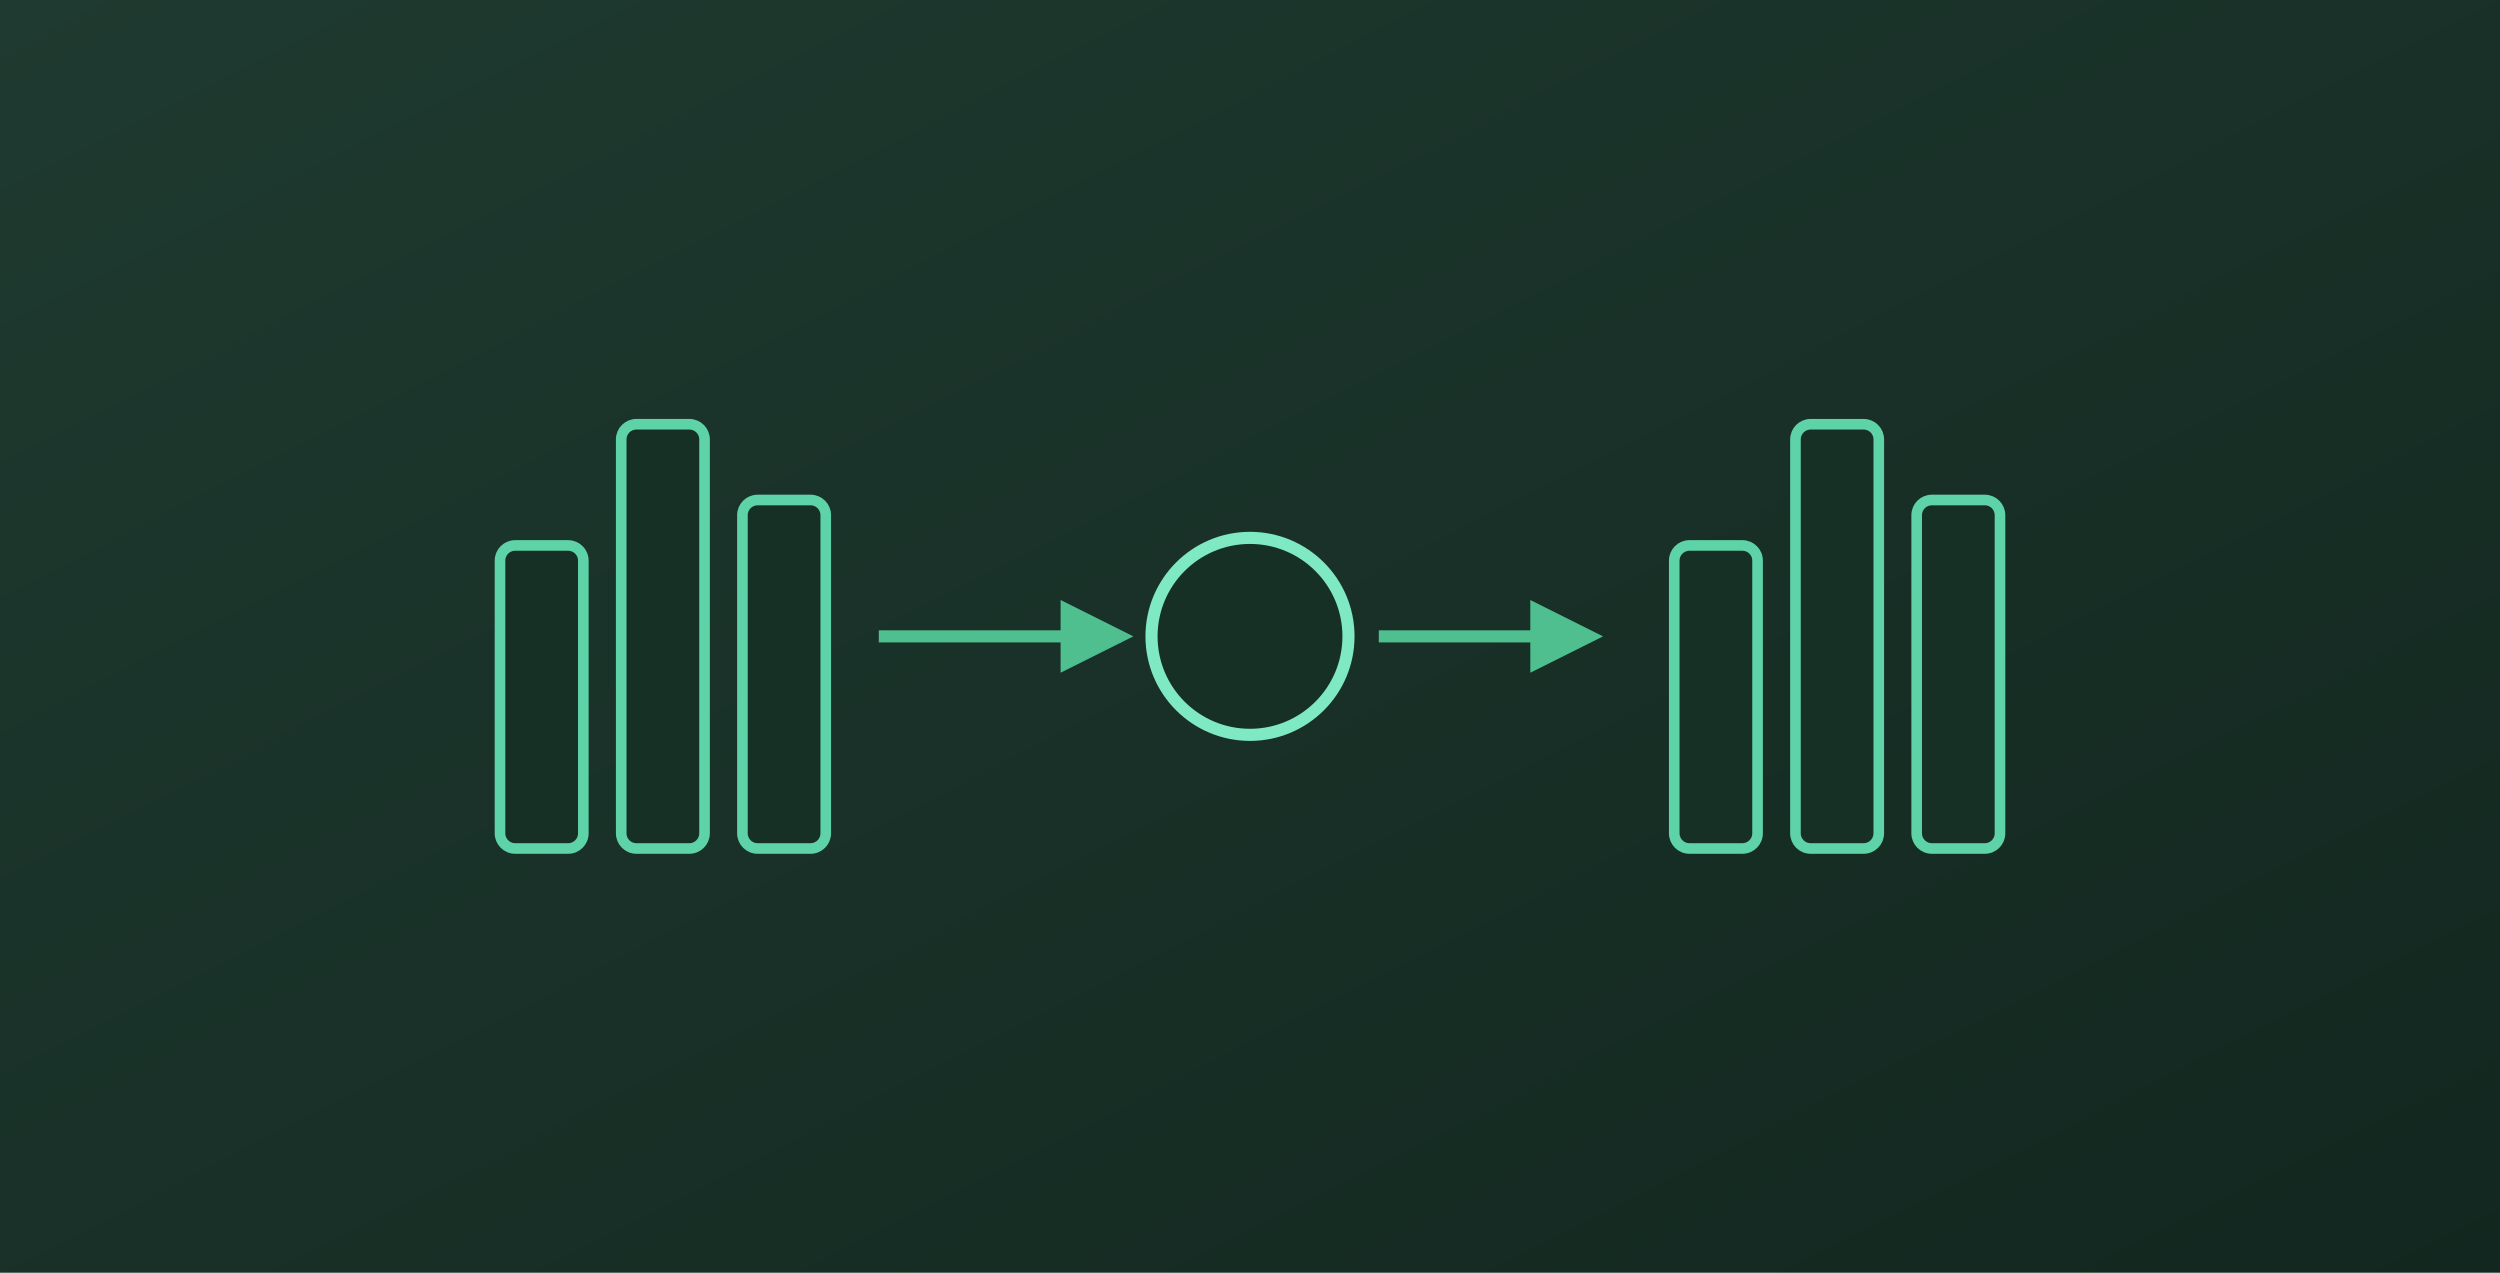
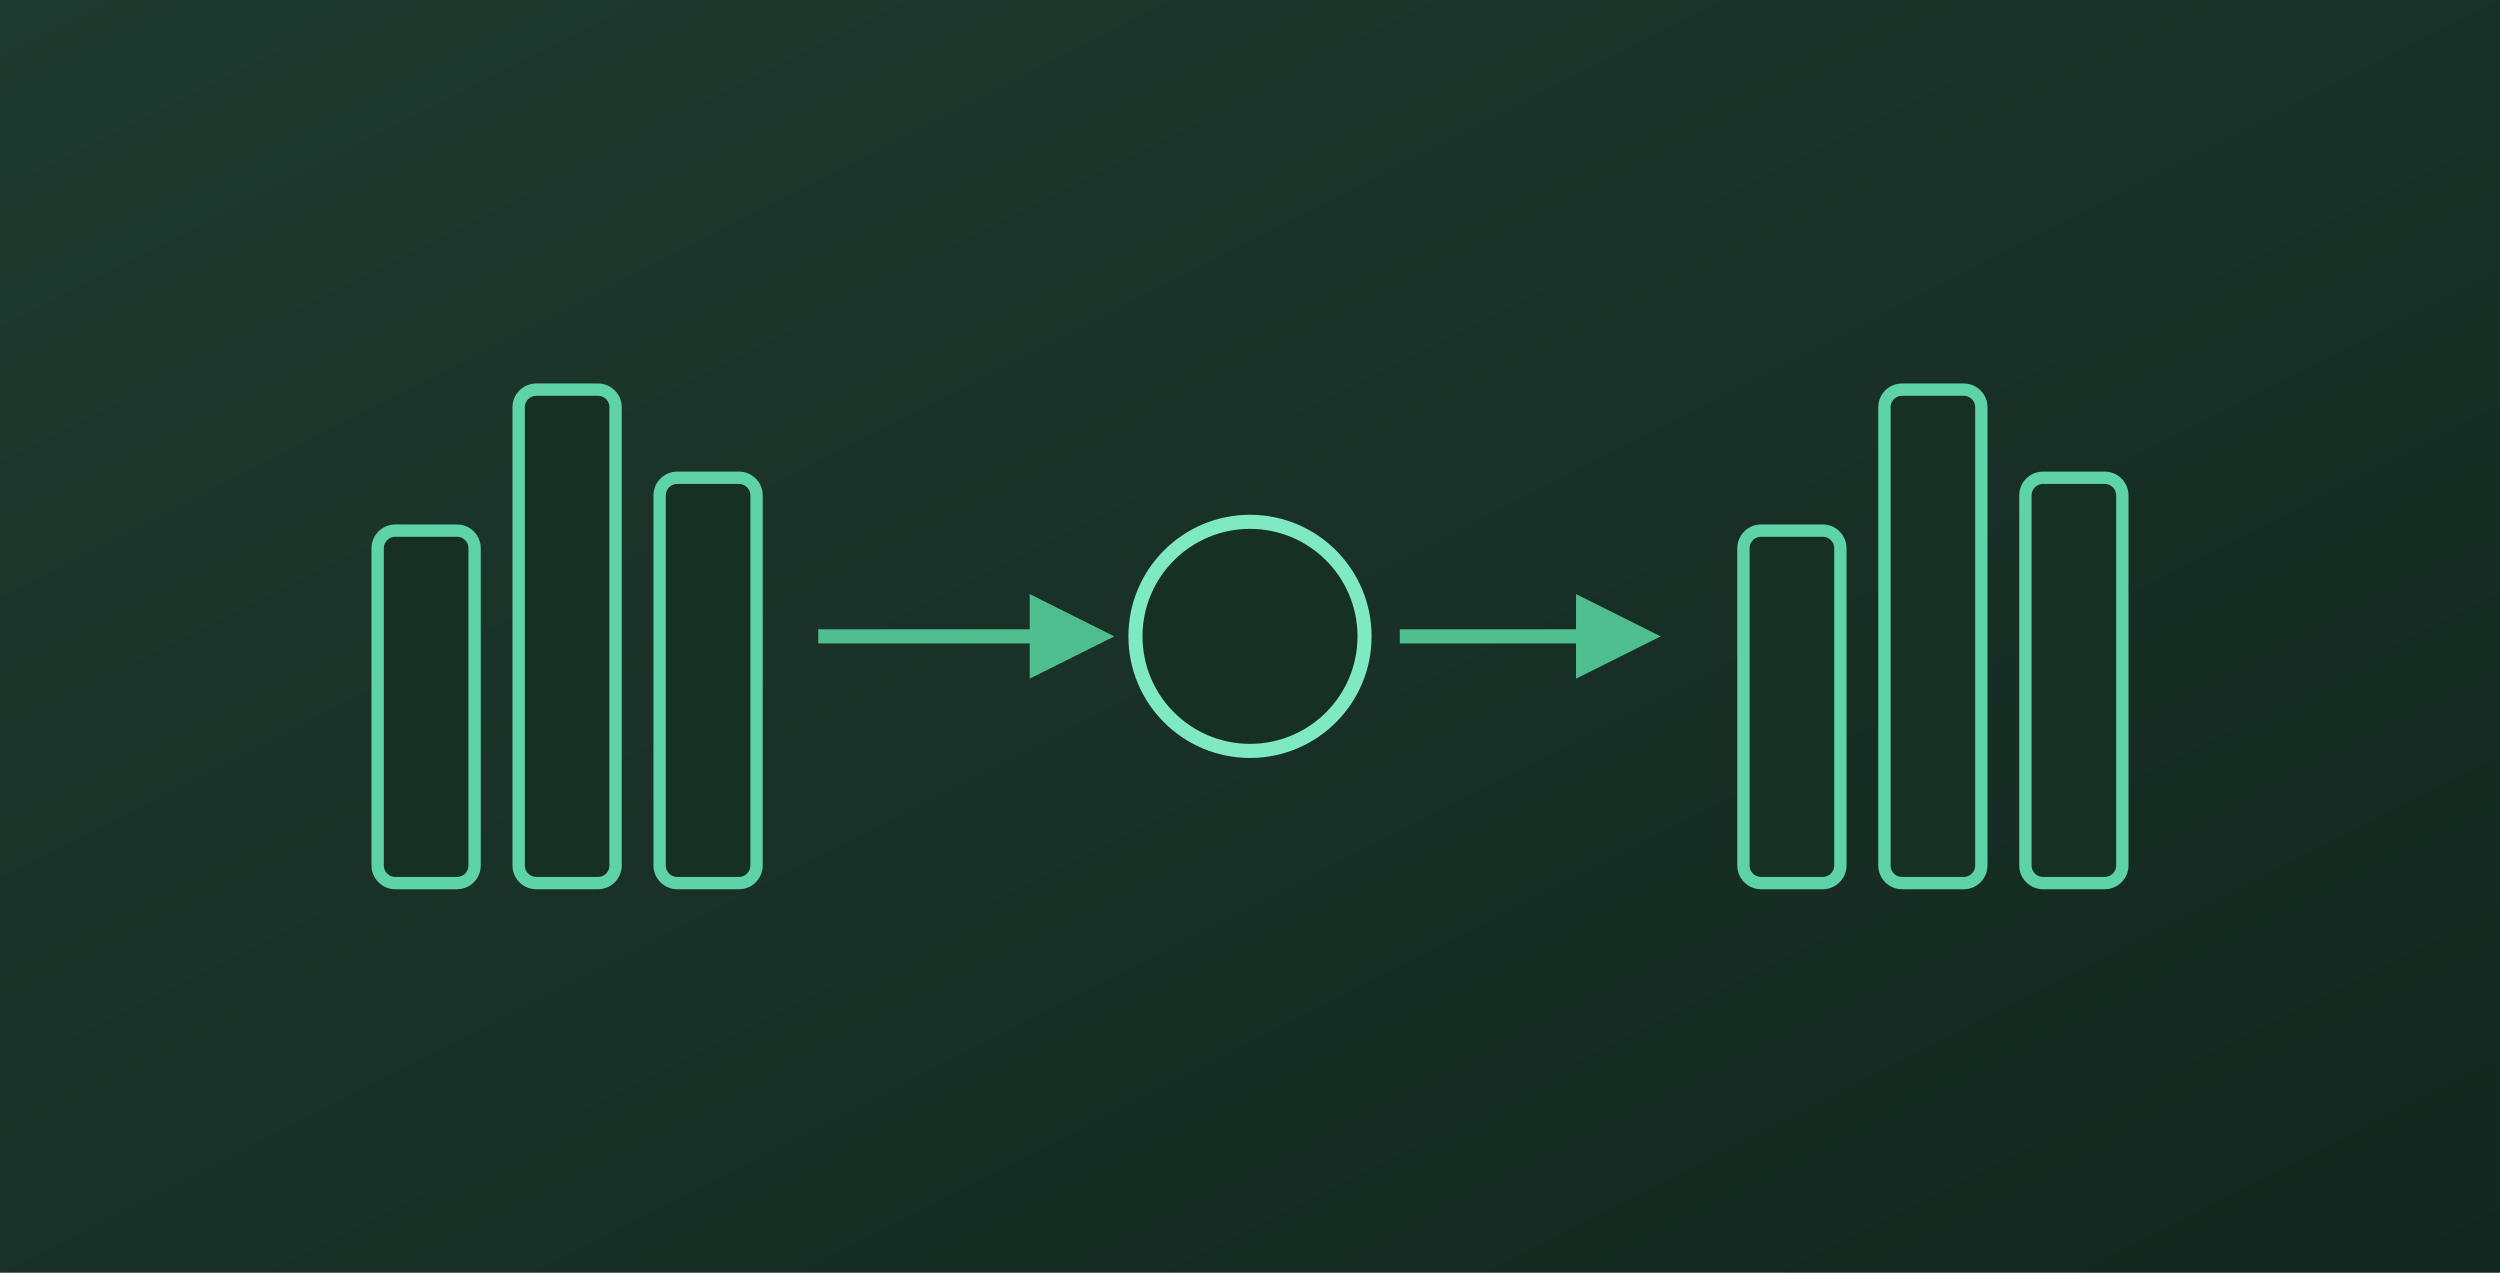
- <svg xmlns="http://www.w3.org/2000/svg" viewBox="0 0 330 168">
+ <svg xmlns="http://www.w3.org/2000/svg" viewBox="0 0 330 168" width="330" height="168">
  <defs>
    <linearGradient id="bg3" x1="0%" y1="0%" x2="100%" y2="100%">
      <stop offset="0%" stop-color="#1f3a30" />
      <stop offset="100%" stop-color="#12271f" />
    </linearGradient>
    <marker id="ah3" markerWidth="7" markerHeight="7" refX="5" refY="3" orient="auto">
      <path d="M0,0 L6,3 L0,6 z" fill="#4fbf8f" />
    </marker>
  </defs>
  <rect width="330" height="168" fill="url(#bg3)" />
-   <g fill="#173026" stroke="#5fd3a8" stroke-width="1.4">
-     <rect x="66" y="72" width="11" height="40" rx="2" />
-     <rect x="82" y="56" width="11" height="56" rx="2" />
-     <rect x="98" y="66" width="11" height="46" rx="2" />
-     <rect x="221" y="72" width="11" height="40" rx="2" />
-     <rect x="237" y="56" width="11" height="56" rx="2" />
-     <rect x="253" y="66" width="11" height="46" rx="2" />
-   </g>
-   <circle cx="165" cy="84" r="13" fill="#173026" stroke="#7fe9c4" stroke-width="1.6" />
-   <g stroke="#4fbf8f" stroke-width="1.6" fill="none">
-     <line x1="116" y1="84" x2="148" y2="84" marker-end="url(#ah3)" />
-     <line x1="182" y1="84" x2="210" y2="84" marker-end="url(#ah3)" />
+   <g transform="translate(165,84) scale(1.163105) translate(-165,-84)">
+     <g fill="#173026" stroke="#5fd3a8" stroke-width="1.4">
+       <rect x="66" y="72" width="11" height="40" rx="2" />
+       <rect x="82" y="56" width="11" height="56" rx="2" />
+       <rect x="98" y="66" width="11" height="46" rx="2" />
+       <rect x="221" y="72" width="11" height="40" rx="2" />
+       <rect x="237" y="56" width="11" height="56" rx="2" />
+       <rect x="253" y="66" width="11" height="46" rx="2" />
+     </g>
+     <circle cx="165" cy="84" r="13" fill="#173026" stroke="#7fe9c4" stroke-width="1.6" />
+     <g stroke="#4fbf8f" stroke-width="1.6" fill="none">
+       <line x1="116" y1="84" x2="148" y2="84" marker-end="url(#ah3)" />
+       <line x1="182" y1="84" x2="210" y2="84" marker-end="url(#ah3)" />
+     </g>
  </g>
</svg>
